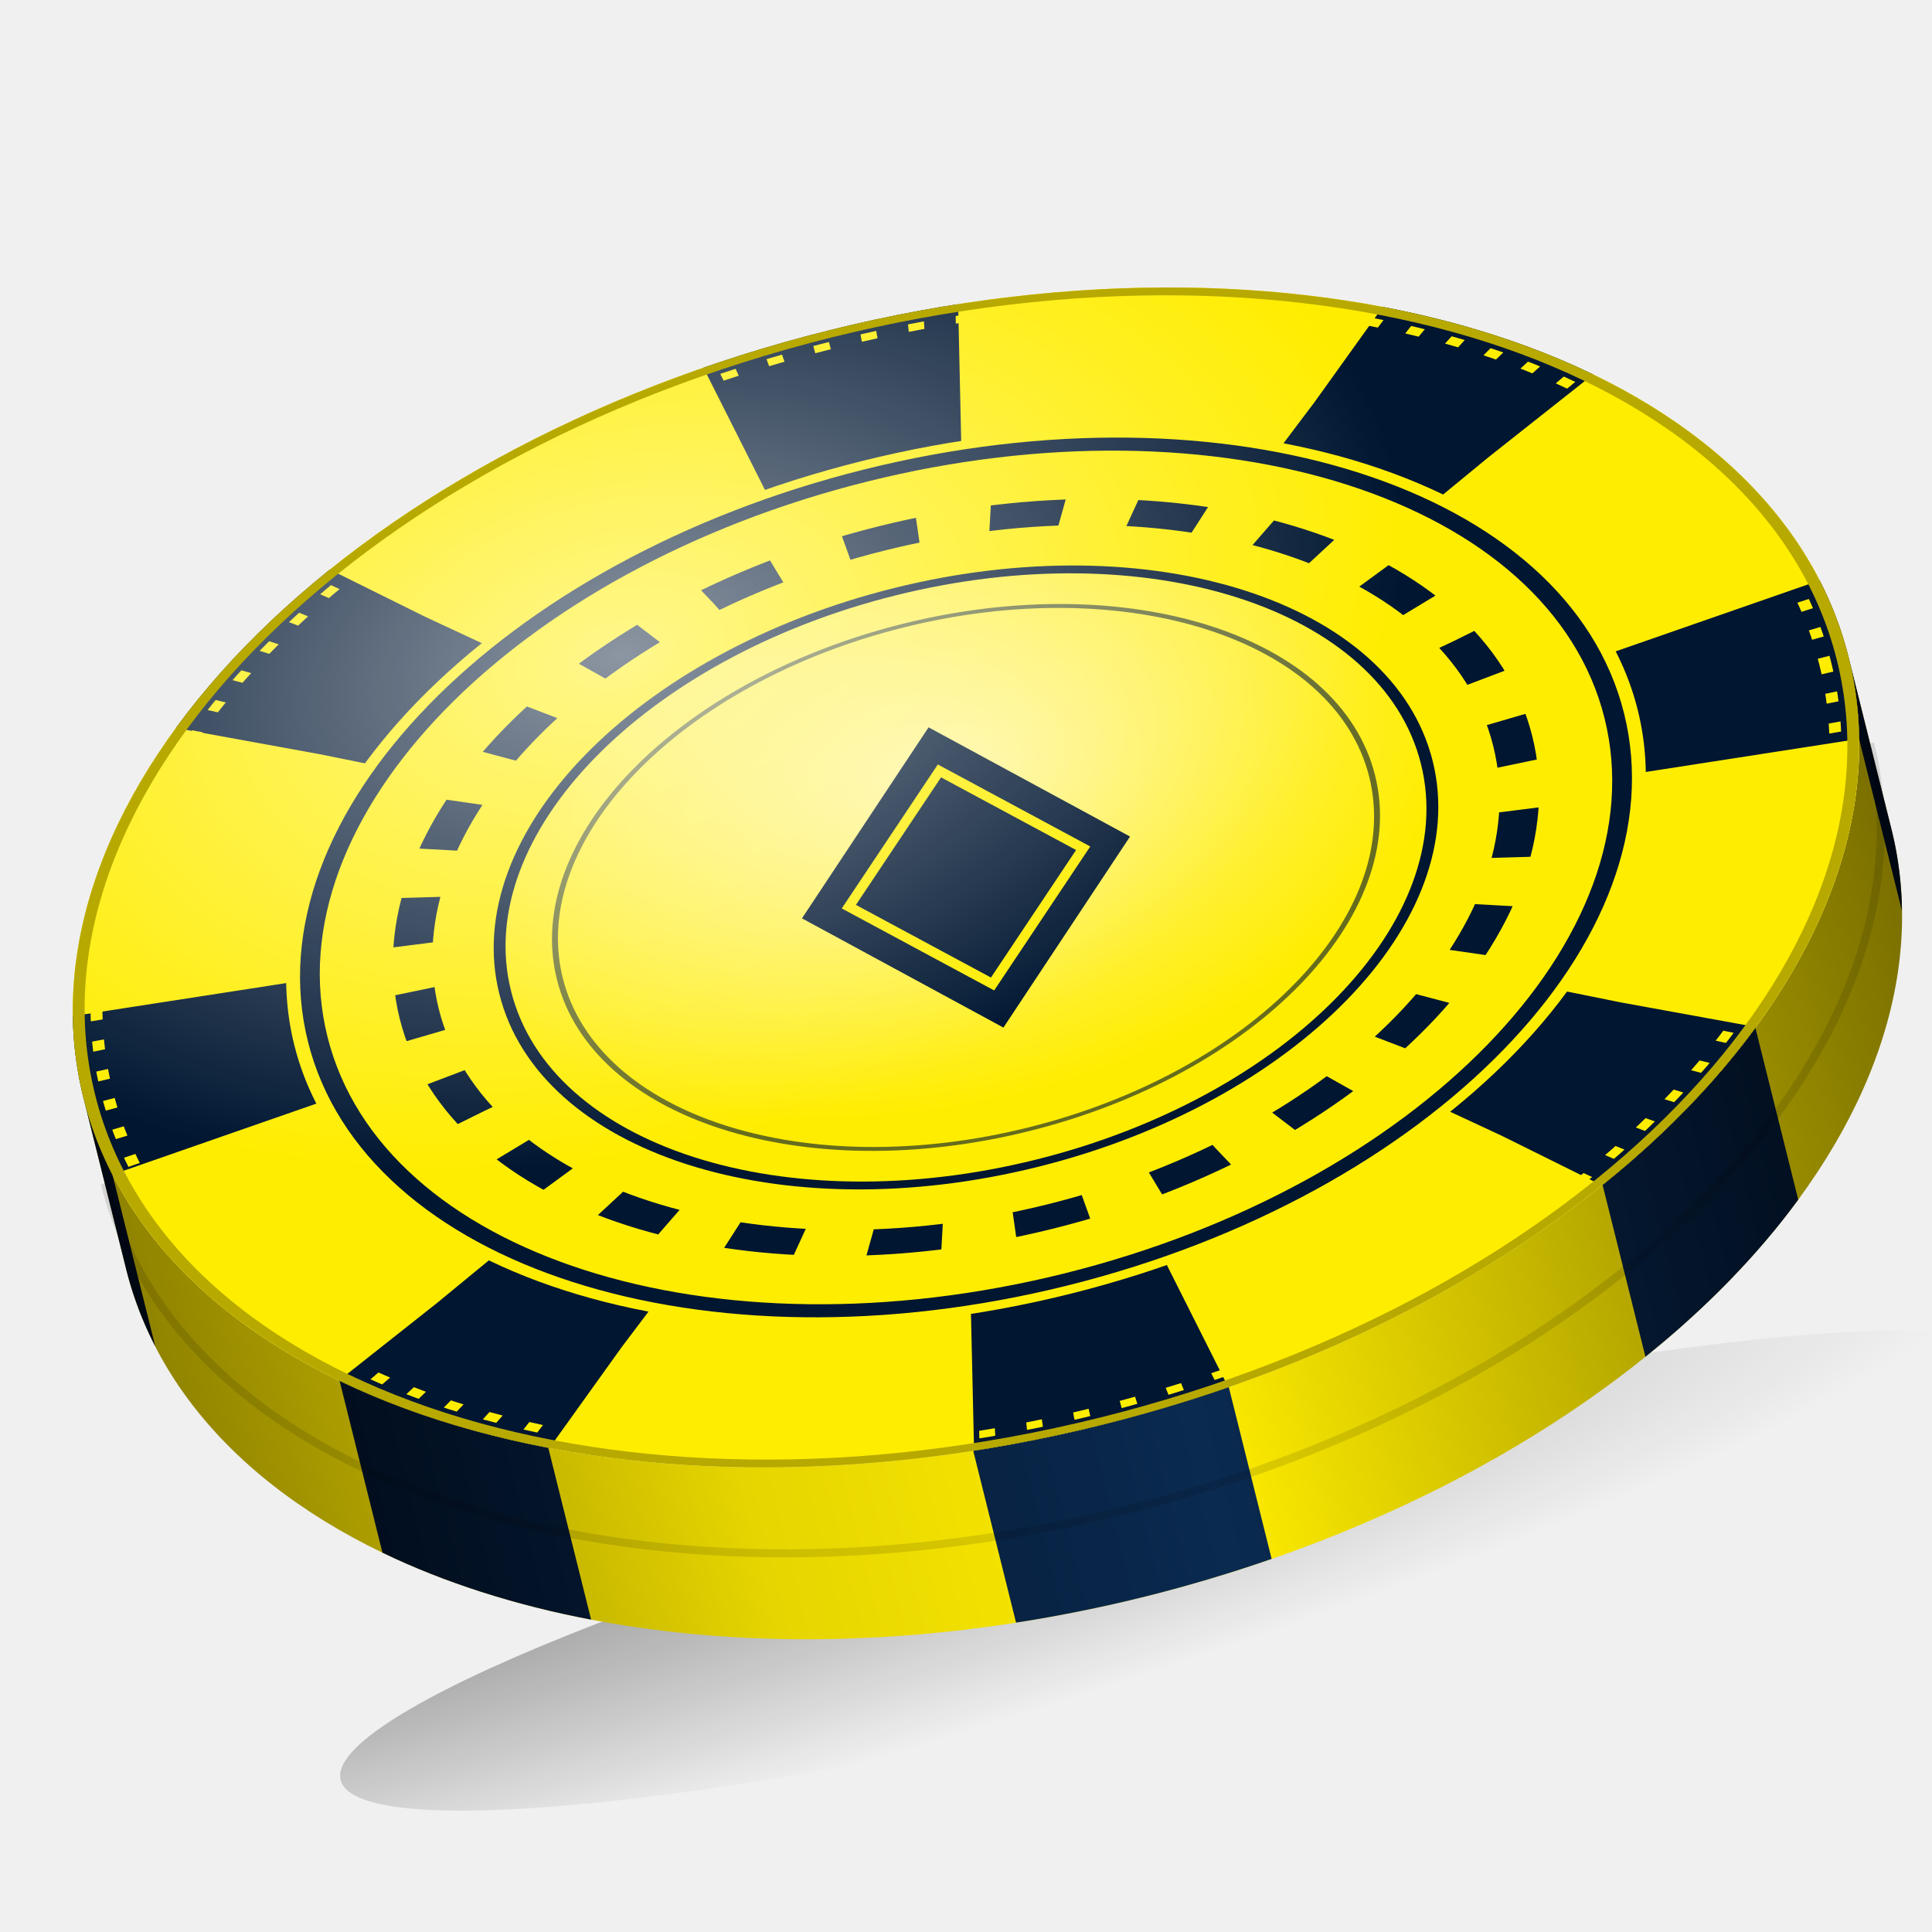
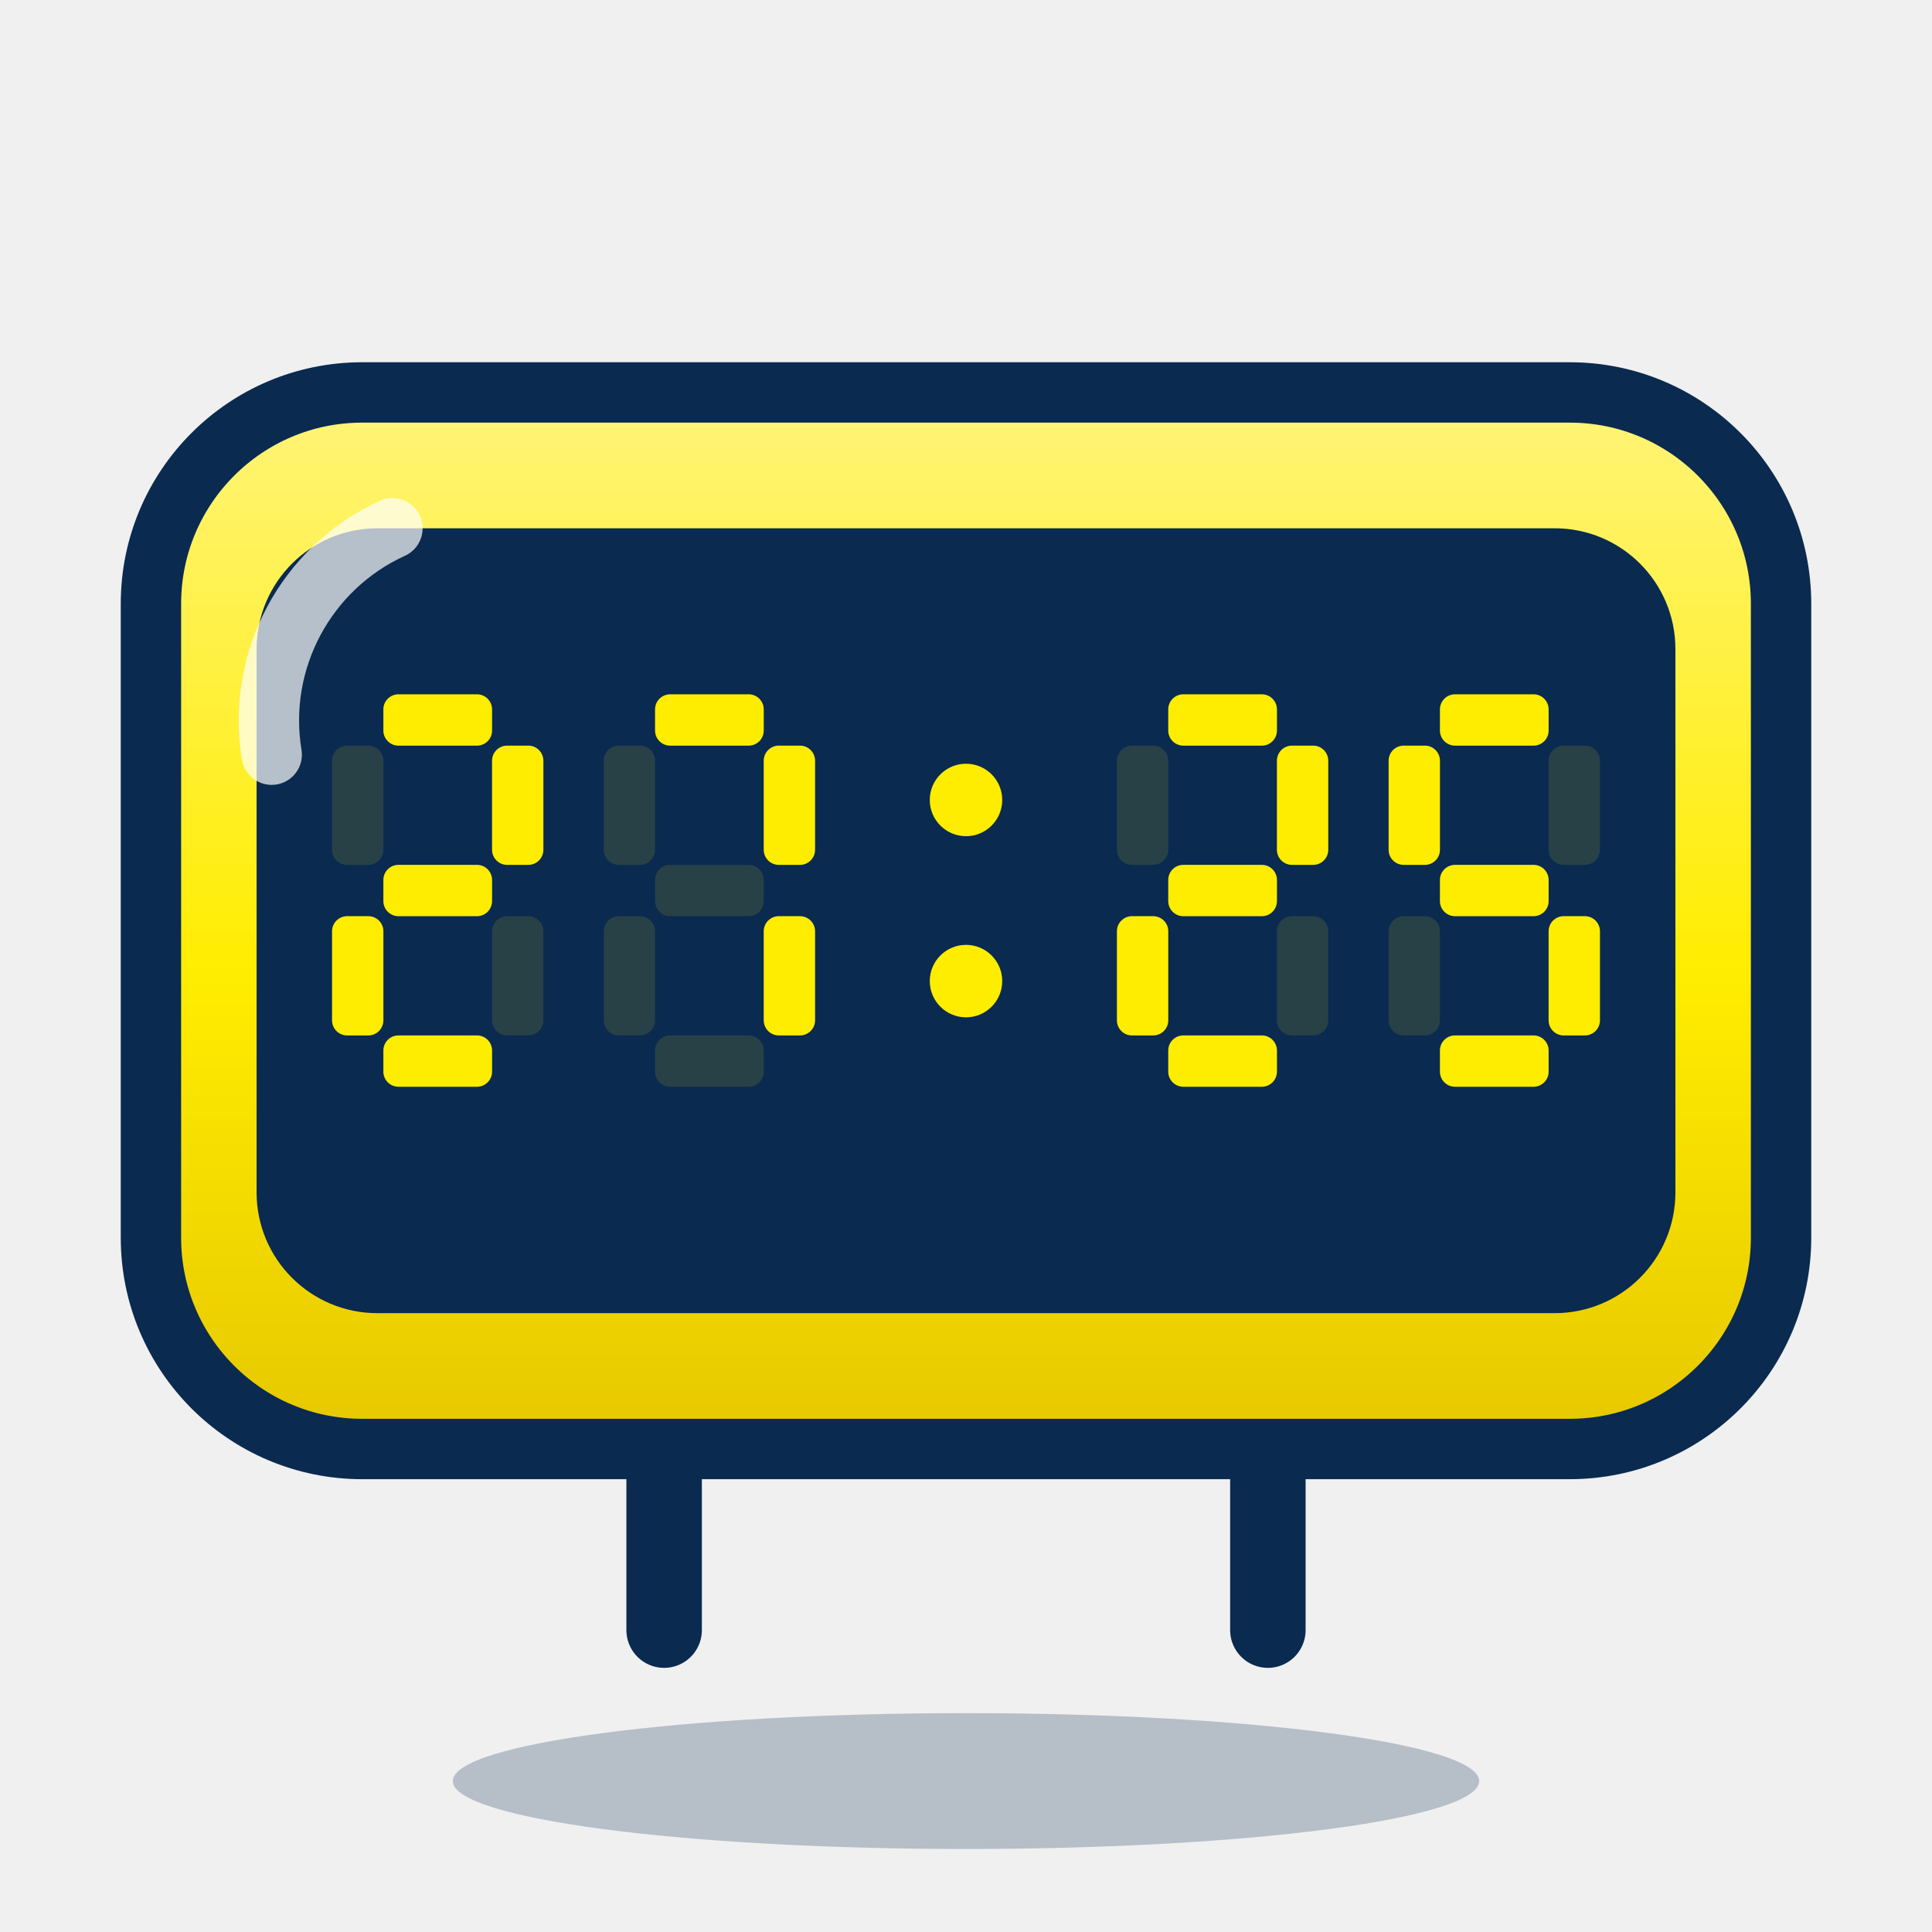
- <svg xmlns="http://www.w3.org/2000/svg" width="480" height="480" viewBox="0 0 480 480" fill="none">
-   <g id="icon">
-     <defs>
-       <linearGradient id="chipSide" x1="-226" y1="0" x2="226" y2="0" gradientUnits="userSpaceOnUse">
-         <stop offset="0" stop-color="#8F8200" />
-         <stop offset="0.3" stop-color="#E6D500" />
-         <stop offset="0.55" stop-color="#FFED00" />
-         <stop offset="1" stop-color="#7A6F00" />
-       </linearGradient>
-       <linearGradient id="chipSideN" x1="-226" y1="0" x2="226" y2="0" gradientUnits="userSpaceOnUse">
-         <stop offset="0" stop-color="#000814" />
-         <stop offset="0.55" stop-color="#0A2A50" />
-         <stop offset="1" stop-color="#000814" />
-       </linearGradient>
-       <radialGradient id="chipGloss" cx="170" cy="120" r="330" gradientUnits="userSpaceOnUse">
-         <stop offset="0" stop-color="#FFFFFF" stop-opacity="0.55" />
-         <stop offset="0.6" stop-color="#FFFFFF" stop-opacity="0" />
-       </radialGradient>
-       <radialGradient id="chipInlay" cx="240" cy="200" r="130" gradientUnits="userSpaceOnUse">
-         <stop offset="0" stop-color="#FFF6A0" />
-         <stop offset="1" stop-color="#FFED00" />
-       </radialGradient>
-       <radialGradient id="chipShadow" cx="0" cy="0" r="1">
-         <stop offset="0" stop-color="#000000" stop-opacity="0.35" />
-         <stop offset="1" stop-color="#000000" stop-opacity="0" />
-       </radialGradient>
-     </defs>
-     <g transform="translate(240 218) rotate(-14)">
-       <ellipse cx="10" cy="180" rx="215" ry="30" fill="url(#chipShadow)" />
-       <path d="M226 0A226 140.12 0 0 1 -226 0L-226 44A226 140.12 0 0 0 226 44Z" fill="url(#chipSide)" />
-       <path d="M226.00 0.00 L225.99 1.27 L225.96 2.54 L225.92 3.82 L225.85 5.09 L225.77 6.36 L225.66 7.63 L225.54 8.90 L225.40 10.17 L225.25 11.44 L225.07 12.71 L224.87 13.97 L224.66 15.24 L224.43 16.50 L224.18 17.77 L223.91 19.03 L223.62 20.29 L223.62 64.29 L223.91 63.03 L224.18 61.77 L224.43 60.50 L224.66 59.24 L224.87 57.97 L225.07 56.71 L225.25 55.44 L225.40 54.17 L225.54 52.90 L225.66 51.63 L225.77 50.36 L225.85 49.09 L225.92 47.82 L225.96 46.54 L225.99 45.27 L226.00 44.00ZM181.26 83.69 L178.78 85.72 L176.24 87.72 L173.64 89.69 L170.98 91.63 L168.27 93.54 L165.50 95.42 L162.68 97.26 L159.81 99.08 L156.88 100.86 L153.90 102.61 L150.87 104.33 L147.78 106.01 L144.66 107.66 L141.48 109.27 L138.25 110.84 L134.98 112.38 L134.98 156.38 L138.25 154.84 L141.48 153.27 L144.66 151.66 L147.78 150.01 L150.87 148.33 L153.90 146.61 L156.88 144.86 L159.81 143.08 L162.68 141.26 L165.50 139.42 L168.27 137.54 L170.98 135.63 L173.64 133.69 L176.24 131.72 L178.78 129.72 L181.26 127.69ZM32.72 138.64 L28.66 138.99 L24.58 139.29 L20.50 139.54 L16.40 139.75 L12.31 139.91 L8.21 140.03 L4.10 140.10 L0.00 140.12 L-4.10 140.10 L-8.21 140.03 L-12.31 139.91 L-16.40 139.75 L-20.50 139.54 L-24.58 139.29 L-28.66 138.99 L-32.72 138.64 L-32.72 182.64 L-28.66 182.99 L-24.58 183.29 L-20.50 183.54 L-16.40 183.75 L-12.31 183.91 L-8.21 184.03 L-4.10 184.10 L0.00 184.12 L4.10 184.10 L8.21 184.03 L12.31 183.91 L16.40 183.75 L20.50 183.54 L24.58 183.29 L28.66 182.99 L32.72 182.64ZM-134.98 112.38 L-138.25 110.84 L-141.48 109.27 L-144.66 107.66 L-147.78 106.01 L-150.87 104.33 L-153.90 102.61 L-156.88 100.86 L-159.81 99.08 L-162.68 97.26 L-165.50 95.42 L-168.27 93.54 L-170.98 91.63 L-173.64 89.69 L-176.24 87.72 L-178.78 85.72 L-181.26 83.69 L-181.26 127.69 L-178.78 129.72 L-176.24 131.72 L-173.64 133.69 L-170.98 135.63 L-168.27 137.54 L-165.50 139.42 L-162.68 141.26 L-159.81 143.08 L-156.88 144.86 L-153.90 146.61 L-150.87 148.33 L-147.78 150.01 L-144.66 151.66 L-141.48 153.27 L-138.25 154.84 L-134.98 156.38ZM-223.62 20.29 L-223.91 19.03 L-224.18 17.77 L-224.43 16.50 L-224.66 15.24 L-224.87 13.97 L-225.07 12.71 L-225.25 11.44 L-225.40 10.17 L-225.54 8.90 L-225.66 7.63 L-225.77 6.36 L-225.85 5.09 L-225.92 3.82 L-225.96 2.54 L-225.99 1.27 L-226.00 0.00 L-226.00 44.00 L-225.99 45.27 L-225.96 46.54 L-225.92 47.82 L-225.85 49.09 L-225.77 50.36 L-225.66 51.63 L-225.54 52.90 L-225.40 54.17 L-225.25 55.44 L-225.07 56.71 L-224.87 57.97 L-224.66 59.24 L-224.43 60.50 L-224.18 61.77 L-223.91 63.03 L-223.62 64.29Z" fill="url(#chipSideN)" />
-       <path d="M226 22.0A226 140.12 0 0 1 -226 22.0" fill="none" stroke="#000000" stroke-opacity="0.12" stroke-width="2" />
-       <g transform="scale(1 0.62) translate(-240 -240)">
-         <circle cx="240" cy="240" r="226" fill="#FFED00" />
-         <circle cx="240" cy="240" r="199" fill="none" stroke="#001631" stroke-width="54" stroke-dasharray="57.83 98.47" stroke-dashoffset="28.91" transform="rotate(-90 240 240)" />
-         <circle cx="240" cy="240" r="220" fill="none" stroke="#FFED00" stroke-width="3" stroke-dasharray="4 8" />
-         <circle cx="240" cy="240" r="166" fill="none" stroke="#001631" stroke-width="5" />
-         <circle cx="240" cy="240" r="140" fill="none" stroke="#001631" stroke-width="10" stroke-dasharray="18.33 18.33" stroke-dashoffset="9.16" />
-         <circle cx="240" cy="240" r="118" fill="url(#chipInlay)" stroke="#001631" stroke-width="3" />
-         <circle cx="240" cy="240" r="104" fill="none" stroke="#001631" stroke-width="1.5" stroke-opacity="0.6" />
-         <path d="M240 178L282 240L240 302L198 240Z" fill="#001631" />
-         <path d="M240 196L270 240L240 284L210 240Z" fill="none" stroke="#FFED00" stroke-width="3" />
-         <circle cx="240" cy="240" r="226" fill="url(#chipGloss)" />
-         <circle cx="240" cy="240" r="224.5" fill="none" stroke="#B8A900" stroke-width="3" />
-       </g>
+ <svg xmlns="http://www.w3.org/2000/svg" width="128" height="128" viewBox="0 0 128 128" fill="none">
+   <defs>
+     <linearGradient id="hscbet-frame" x1="0" y1="0" x2="0" y2="1">
+       <stop offset="0" stop-color="#FFF47A" />
+       <stop offset="0.55" stop-color="#FFED00" />
+       <stop offset="1" stop-color="#E6C700" />
+     </linearGradient>
+     <style>
+       .colon { animation: colon 1s steps(1) infinite; }
+       @keyframes colon { 0% { opacity: 1; } 50% { opacity: 0.15; } }
+       @media (prefers-reduced-motion: reduce) {
+         .colon { animation: none; }
+       }
+     </style>
+   </defs>
+   <ellipse cx="64" cy="118" rx="34" ry="4.5" fill="#0A2A50" fill-opacity="0.25" />
+   <g>
+     <path d="M44 92v16M84 92v16" stroke="#0A2A50" stroke-width="5" stroke-linecap="round" />
+     <rect x="10" y="26" width="108" height="70" rx="14" fill="url(#hscbet-frame)" stroke="#0A2A50" stroke-width="4" />
+     <rect x="17" y="35" width="94" height="52" rx="8" fill="#0A2A50" />
+     <g fill="#FFED00" fill-opacity="0.12">
+       <rect x="25.4" y="46" width="7.2" height="3.4" rx="1" />
+       <rect x="32.6" y="49.4" width="3.4" height="7.9" rx="1" />
+       <rect x="32.6" y="60.7" width="3.4" height="7.9" rx="1" />
+       <rect x="25.4" y="68.6" width="7.2" height="3.4" rx="1" />
+       <rect x="22" y="60.7" width="3.4" height="7.9" rx="1" />
+       <rect x="22" y="49.4" width="3.4" height="7.9" rx="1" />
+       <rect x="25.4" y="57.3" width="7.2" height="3.4" rx="1" />
+       <rect x="43.4" y="46" width="7.2" height="3.4" rx="1" />
+       <rect x="50.6" y="49.4" width="3.4" height="7.9" rx="1" />
+       <rect x="50.6" y="60.7" width="3.4" height="7.9" rx="1" />
+       <rect x="43.4" y="68.6" width="7.2" height="3.4" rx="1" />
+       <rect x="40" y="60.7" width="3.4" height="7.9" rx="1" />
+       <rect x="40" y="49.4" width="3.4" height="7.9" rx="1" />
+       <rect x="43.4" y="57.3" width="7.2" height="3.4" rx="1" />
+       <rect x="77.4" y="46" width="7.2" height="3.4" rx="1" />
+       <rect x="84.6" y="49.4" width="3.4" height="7.9" rx="1" />
+       <rect x="84.6" y="60.7" width="3.4" height="7.9" rx="1" />
+       <rect x="77.4" y="68.6" width="7.2" height="3.4" rx="1" />
+       <rect x="74" y="60.7" width="3.4" height="7.9" rx="1" />
+       <rect x="74" y="49.4" width="3.4" height="7.9" rx="1" />
+       <rect x="77.4" y="57.3" width="7.2" height="3.4" rx="1" />
+       <rect x="95.4" y="46" width="7.2" height="3.4" rx="1" />
+       <rect x="102.6" y="49.4" width="3.4" height="7.9" rx="1" />
+       <rect x="102.6" y="60.7" width="3.4" height="7.9" rx="1" />
+       <rect x="95.4" y="68.6" width="7.2" height="3.4" rx="1" />
+       <rect x="92" y="60.7" width="3.4" height="7.9" rx="1" />
+       <rect x="92" y="49.4" width="3.4" height="7.9" rx="1" />
+       <rect x="95.4" y="57.3" width="7.2" height="3.4" rx="1" />
    </g>
+     <g fill="#FFED00">
+       <rect x="25.4" y="46" width="7.2" height="3.4" rx="1" />
+       <rect x="32.6" y="49.4" width="3.4" height="7.9" rx="1" />
+       <rect x="25.4" y="68.6" width="7.2" height="3.4" rx="1" />
+       <rect x="22" y="60.7" width="3.4" height="7.9" rx="1" />
+       <rect x="25.4" y="57.3" width="7.2" height="3.4" rx="1" />
+       <rect x="43.4" y="46" width="7.2" height="3.4" rx="1" />
+       <rect x="50.6" y="49.4" width="3.4" height="7.9" rx="1" />
+       <rect x="50.6" y="60.7" width="3.4" height="7.9" rx="1" />
+       <rect x="77.4" y="46" width="7.2" height="3.4" rx="1" />
+       <rect x="84.6" y="49.4" width="3.4" height="7.9" rx="1" />
+       <rect x="77.4" y="68.6" width="7.2" height="3.4" rx="1" />
+       <rect x="74" y="60.7" width="3.4" height="7.9" rx="1" />
+       <rect x="77.4" y="57.3" width="7.2" height="3.4" rx="1" />
+       <rect x="95.4" y="46" width="7.2" height="3.4" rx="1" />
+       <rect x="102.6" y="60.7" width="3.4" height="7.9" rx="1" />
+       <rect x="95.4" y="68.6" width="7.2" height="3.4" rx="1" />
+       <rect x="92" y="49.4" width="3.4" height="7.9" rx="1" />
+       <rect x="95.4" y="57.3" width="7.2" height="3.4" rx="1" />
+     </g>
+     <g class="colon" fill="#FFED00">
+       <circle cx="64" cy="53" r="2.4" />
+       <circle cx="64" cy="65" r="2.4" />
+     </g>
+     <path d="M18 50a14 14 0 0 1 8-15" stroke="#fff" stroke-opacity="0.7" stroke-width="4" stroke-linecap="round" />
  </g>
</svg>
